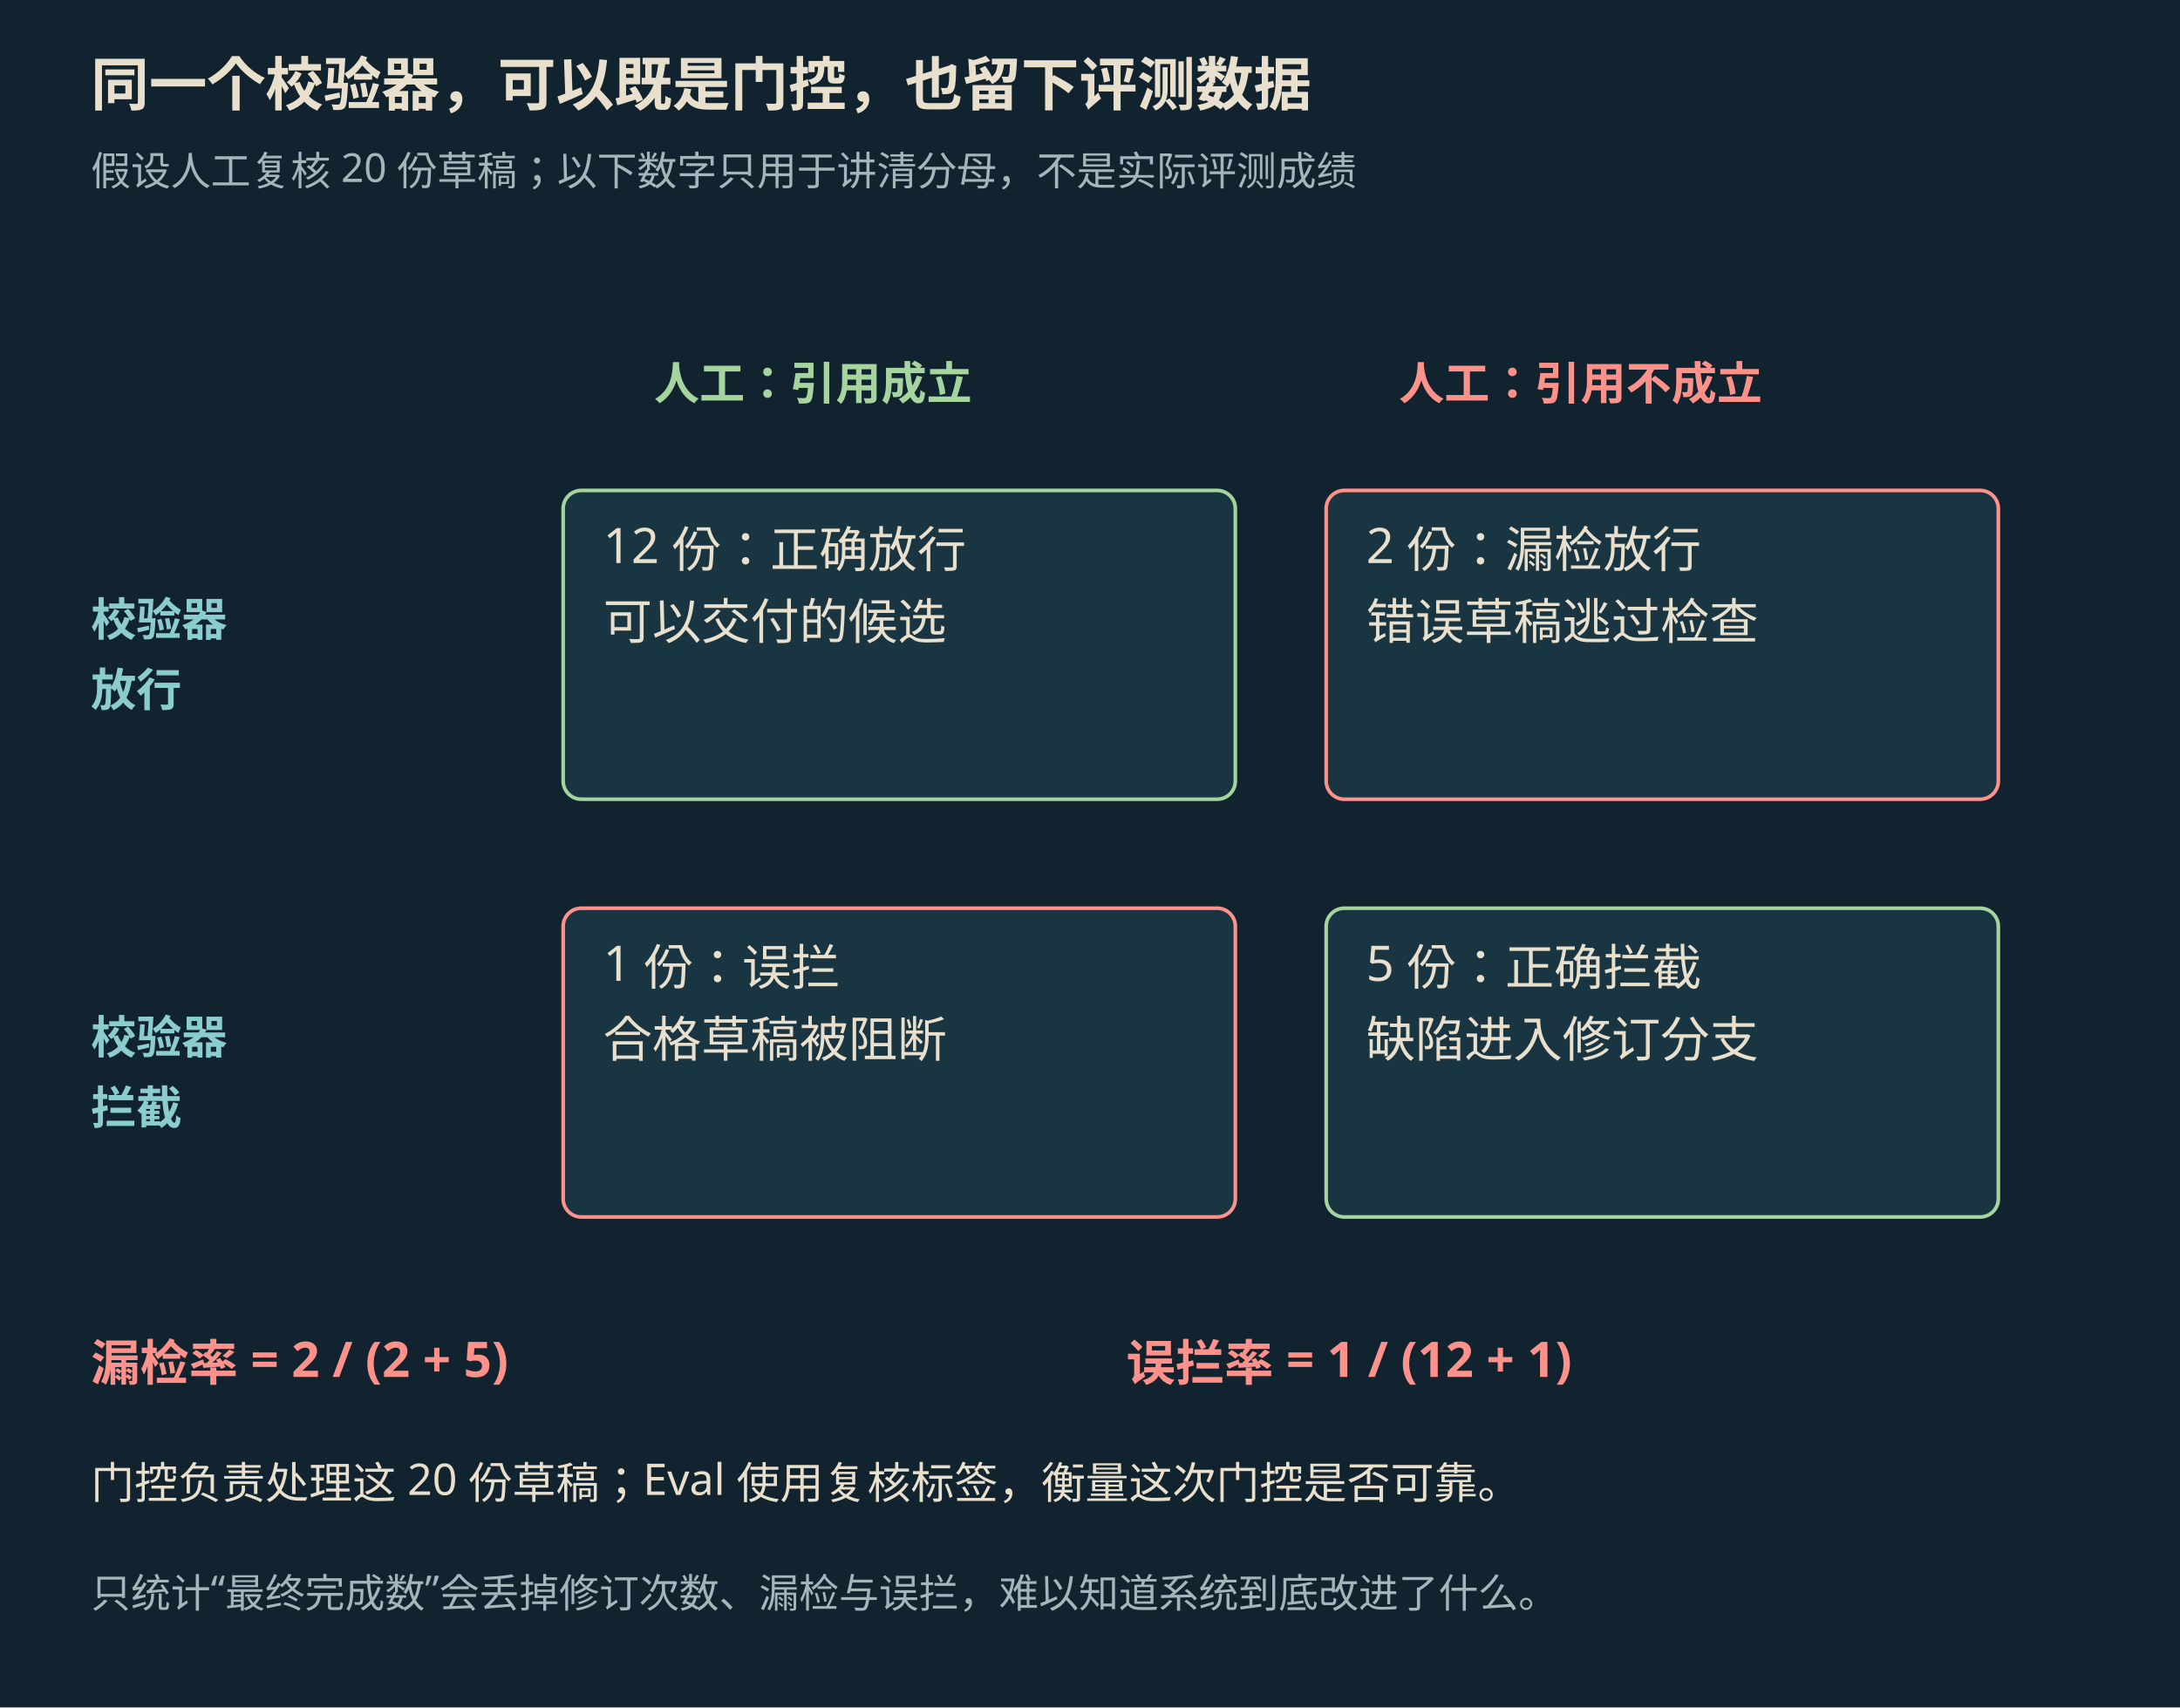
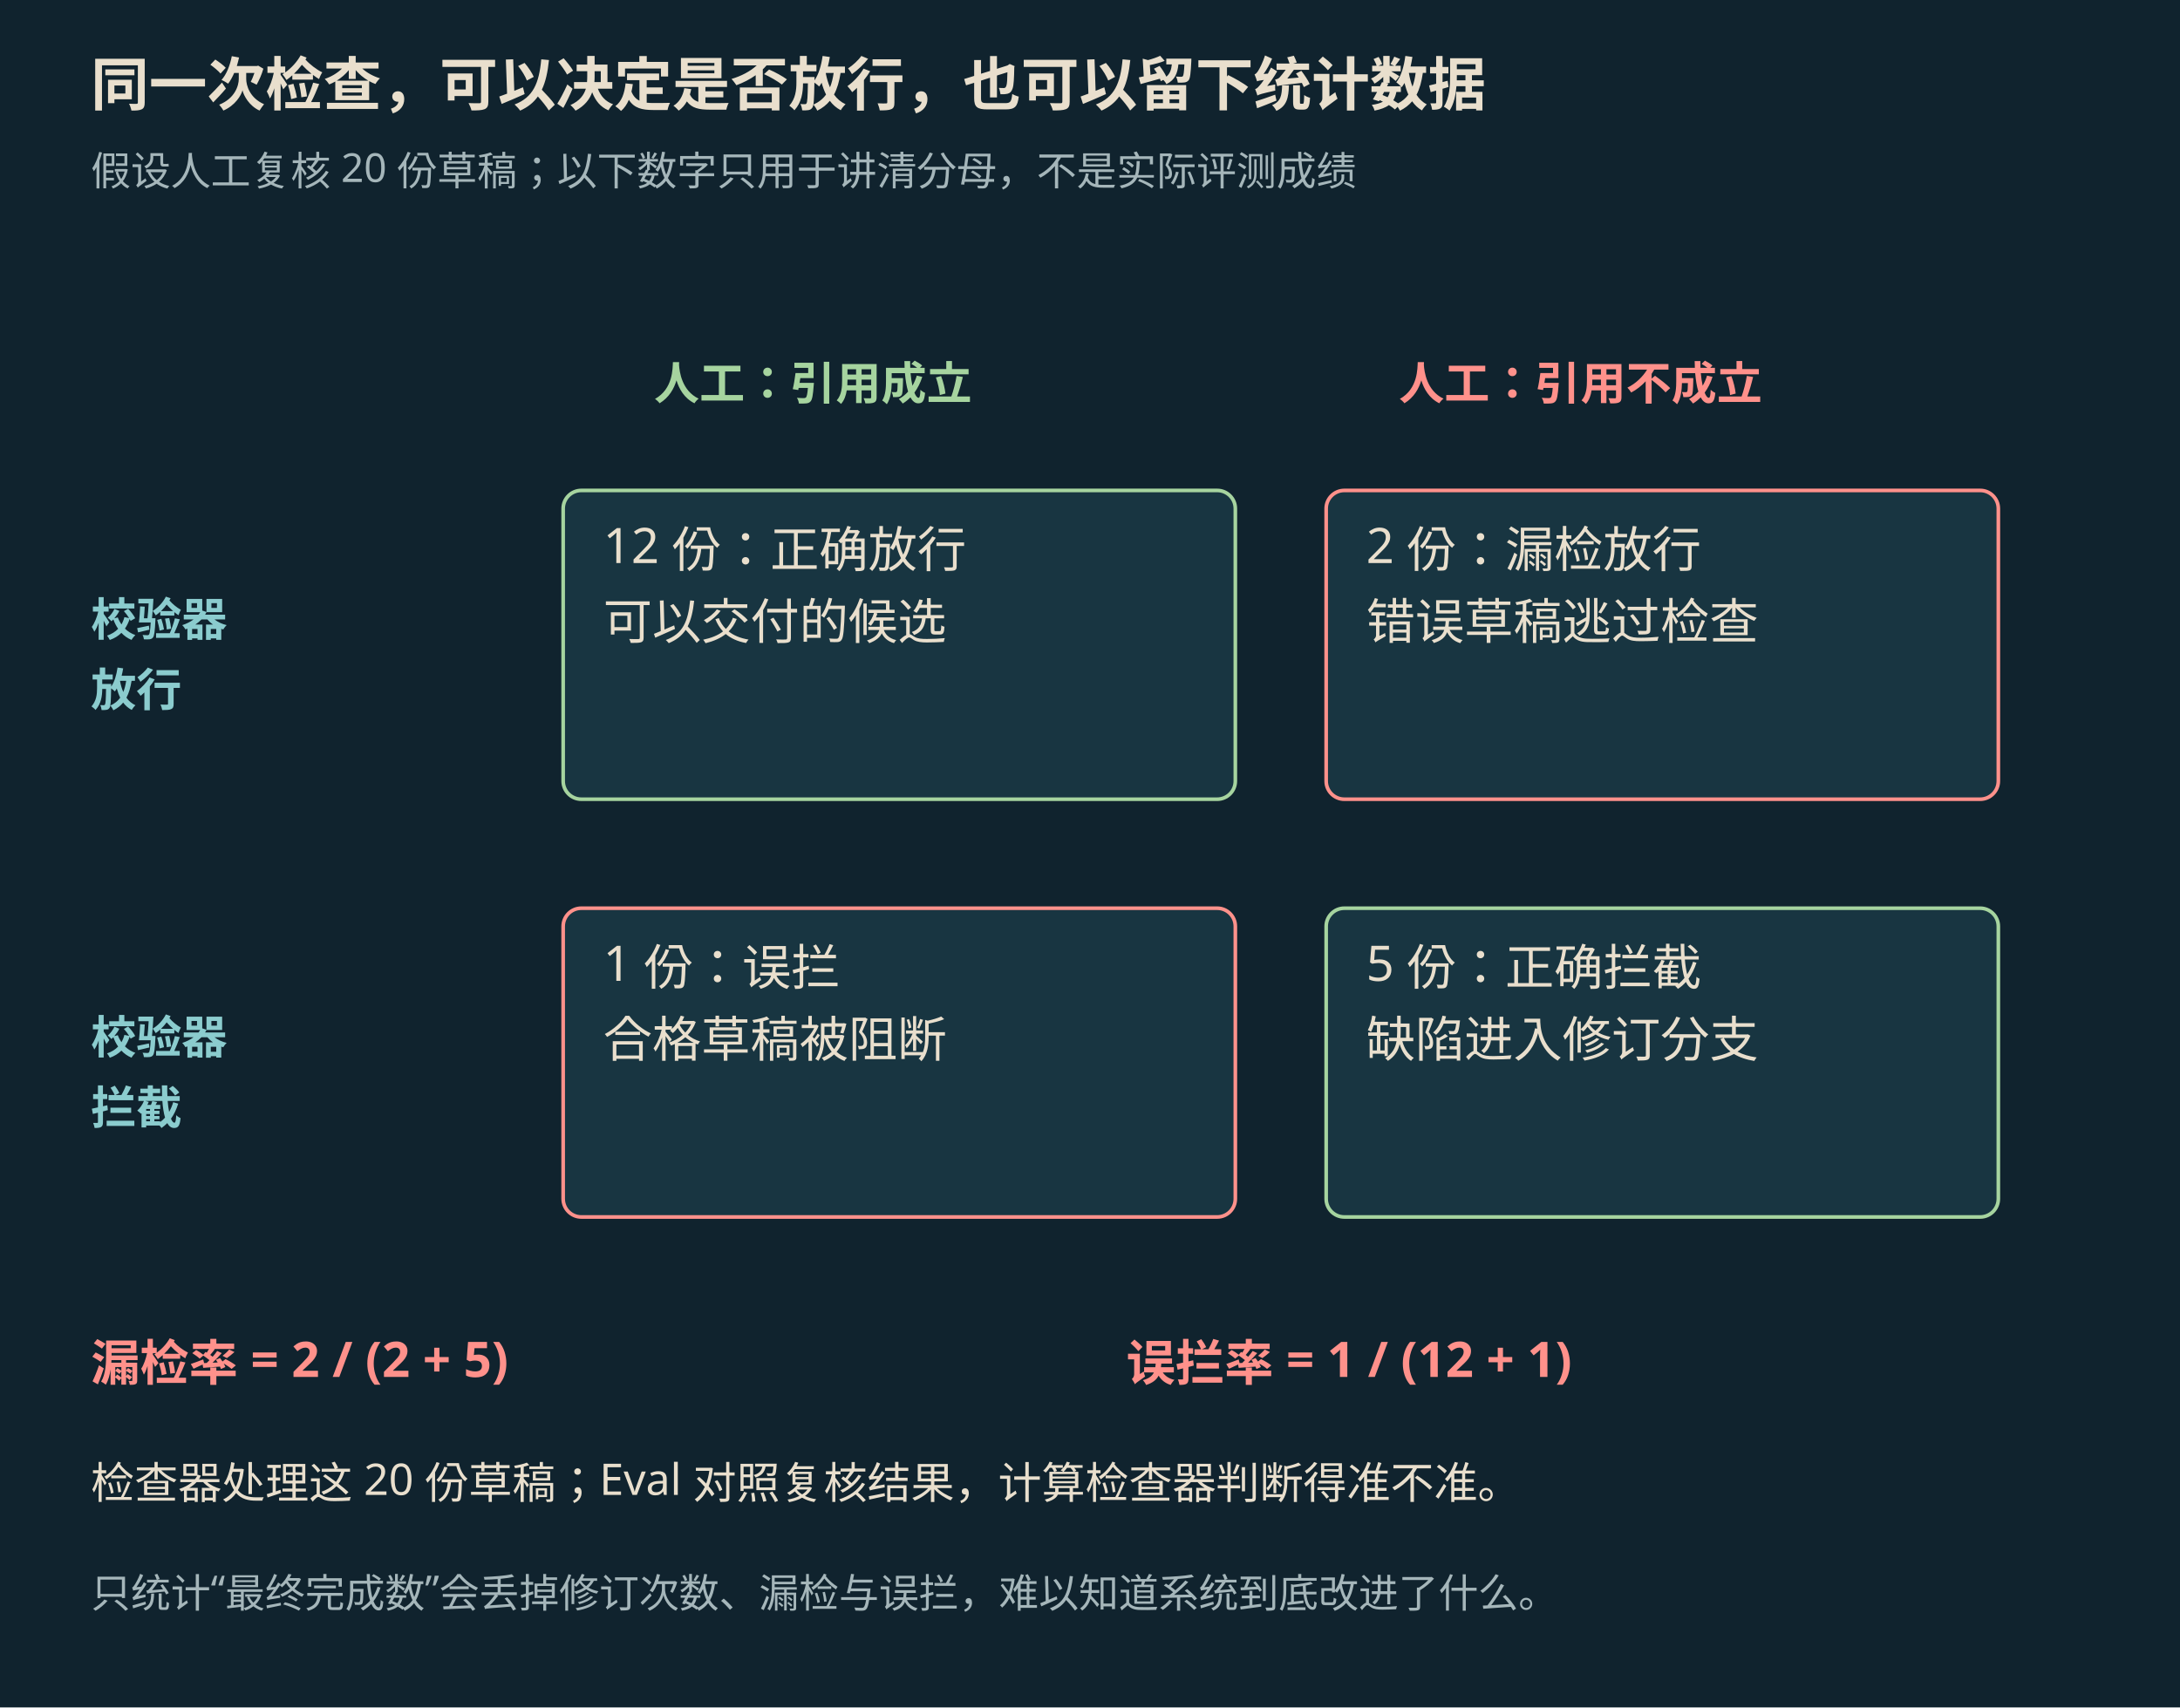
<svg xmlns="http://www.w3.org/2000/svg" width="1200" height="940" viewBox="0 0 1200 940" role="img" aria-labelledby="title desc">
  <defs>
    <marker id="arrow-cyan" markerWidth="10" markerHeight="10" refX="8" refY="5" orient="auto">
      <path d="M1 1 8 5 1 9" fill="none" stroke="#8bccce" stroke-width="1.5" />
    </marker>
    <marker id="arrow-red" markerWidth="10" markerHeight="10" refX="8" refY="5" orient="auto">
      <path d="M1 1 8 5 1 9" fill="none" stroke="#ff918b" stroke-width="1.5" />
    </marker>
    <marker id="arrow-green" markerWidth="10" markerHeight="10" refX="8" refY="5" orient="auto">
      <path d="M1 1 8 5 1 9" fill="none" stroke="#a6d49f" stroke-width="1.5" />
    </marker>
    <marker id="arrow-purple" markerWidth="10" markerHeight="10" refX="8" refY="5" orient="auto">
      <path d="M1 1 8 5 1 9" fill="none" stroke="#b39acb" stroke-width="1.5" />
    </marker>
  </defs>
  <rect width="1200" height="940" fill="#10232e" />
  <g font-family="Segoe UI,Microsoft YaHei,sans-serif">
    <text x="50" y="58" fill="#e9dfcd" font-size="32" font-weight="650">
-       <tspan x="50" dy="0">同一个校验器，可以既是门控，也留下评测数据</tspan>
+       <tspan x="50" dy="0">同一次检查，可以决定是否放行，也可以留下统计数据</tspan>
    </text>
    <text x="50" y="102" fill="#a5b6ba" font-size="22" font-weight="400">
      <tspan x="50" dy="0">假设人工复核 20 份草稿；以下数字只用于讲清分母，不是实际评测成绩</tspan>
    </text>
    <text x="360" y="220" fill="#a6d49f" font-size="25" font-weight="650">
      <tspan x="360" dy="0">人工：引用成立</tspan>
    </text>
    <text x="770" y="220" fill="#ff918b" font-size="25" font-weight="650">
      <tspan x="770" dy="0">人工：引用不成立</tspan>
    </text>
    <text x="50" y="350" fill="#8bccce" font-size="25" font-weight="650">
      <tspan x="50" dy="0">校验器</tspan>
      <tspan x="50" dy="38.75">放行</tspan>
    </text>
    <text x="50" y="580" fill="#8bccce" font-size="25" font-weight="650">
      <tspan x="50" dy="0">校验器</tspan>
      <tspan x="50" dy="38.75">拦截</tspan>
    </text>
    <rect x="310" y="270" width="370" height="170" rx="10" fill="#183541" stroke="#a6d49f" stroke-width="2" />
    <text x="332" y="310" fill="#e9dfcd" font-size="27" font-weight="400">
      <tspan x="332" dy="0">12 份：正确放行</tspan>
      <tspan x="332" dy="41.85">可以交付的候选</tspan>
    </text>
    <rect x="730" y="270" width="370" height="170" rx="10" fill="#183541" stroke="#ff918b" stroke-width="2" />
    <text x="752" y="310" fill="#e9dfcd" font-size="27" font-weight="400">
      <tspan x="752" dy="0">2 份：漏检放行</tspan>
      <tspan x="752" dy="41.85">错误草稿逃过检查</tspan>
    </text>
    <rect x="310" y="500" width="370" height="170" rx="10" fill="#183541" stroke="#ff918b" stroke-width="2" />
    <text x="332" y="540" fill="#e9dfcd" font-size="27" font-weight="400">
      <tspan x="332" dy="0">1 份：误拦</tspan>
      <tspan x="332" dy="41.85">合格草稿被阻断</tspan>
    </text>
    <rect x="730" y="500" width="370" height="170" rx="10" fill="#183541" stroke="#a6d49f" stroke-width="2" />
    <text x="752" y="540" fill="#e9dfcd" font-size="27" font-weight="400">
      <tspan x="752" dy="0">5 份：正确拦截</tspan>
      <tspan x="752" dy="41.85">缺陷进入修订分支</tspan>
    </text>
    <text x="50" y="760" fill="#ff918b" font-size="27" font-weight="650">
      <tspan x="50" dy="0">漏检率 = 2 / (2 + 5)</tspan>
    </text>
    <text x="620" y="760" fill="#ff918b" font-size="27" font-weight="650">
      <tspan x="620" dy="0">误拦率 = 1 / (12 + 1)</tspan>
    </text>
    <text x="50" y="825" fill="#e9dfcd" font-size="24" font-weight="400">
-       <tspan x="50" dy="0">门控负责处理这 20 份草稿；Eval 使用复核标签，衡量这次门控是否可靠。</tspan>
+       <tspan x="50" dy="0">检查器处理这 20 份草稿；Eval 对照复核结果，计算检查器判断得准不准。</tspan>
    </text>
    <text x="50" y="885" fill="#a5b6ba" font-size="22" font-weight="400">
      <tspan x="50" dy="0">只统计“最终完成数”会丢掉修订次数、漏检与误拦，难以知道系统到底改进了什么。</tspan>
    </text>
  </g>
</svg>
